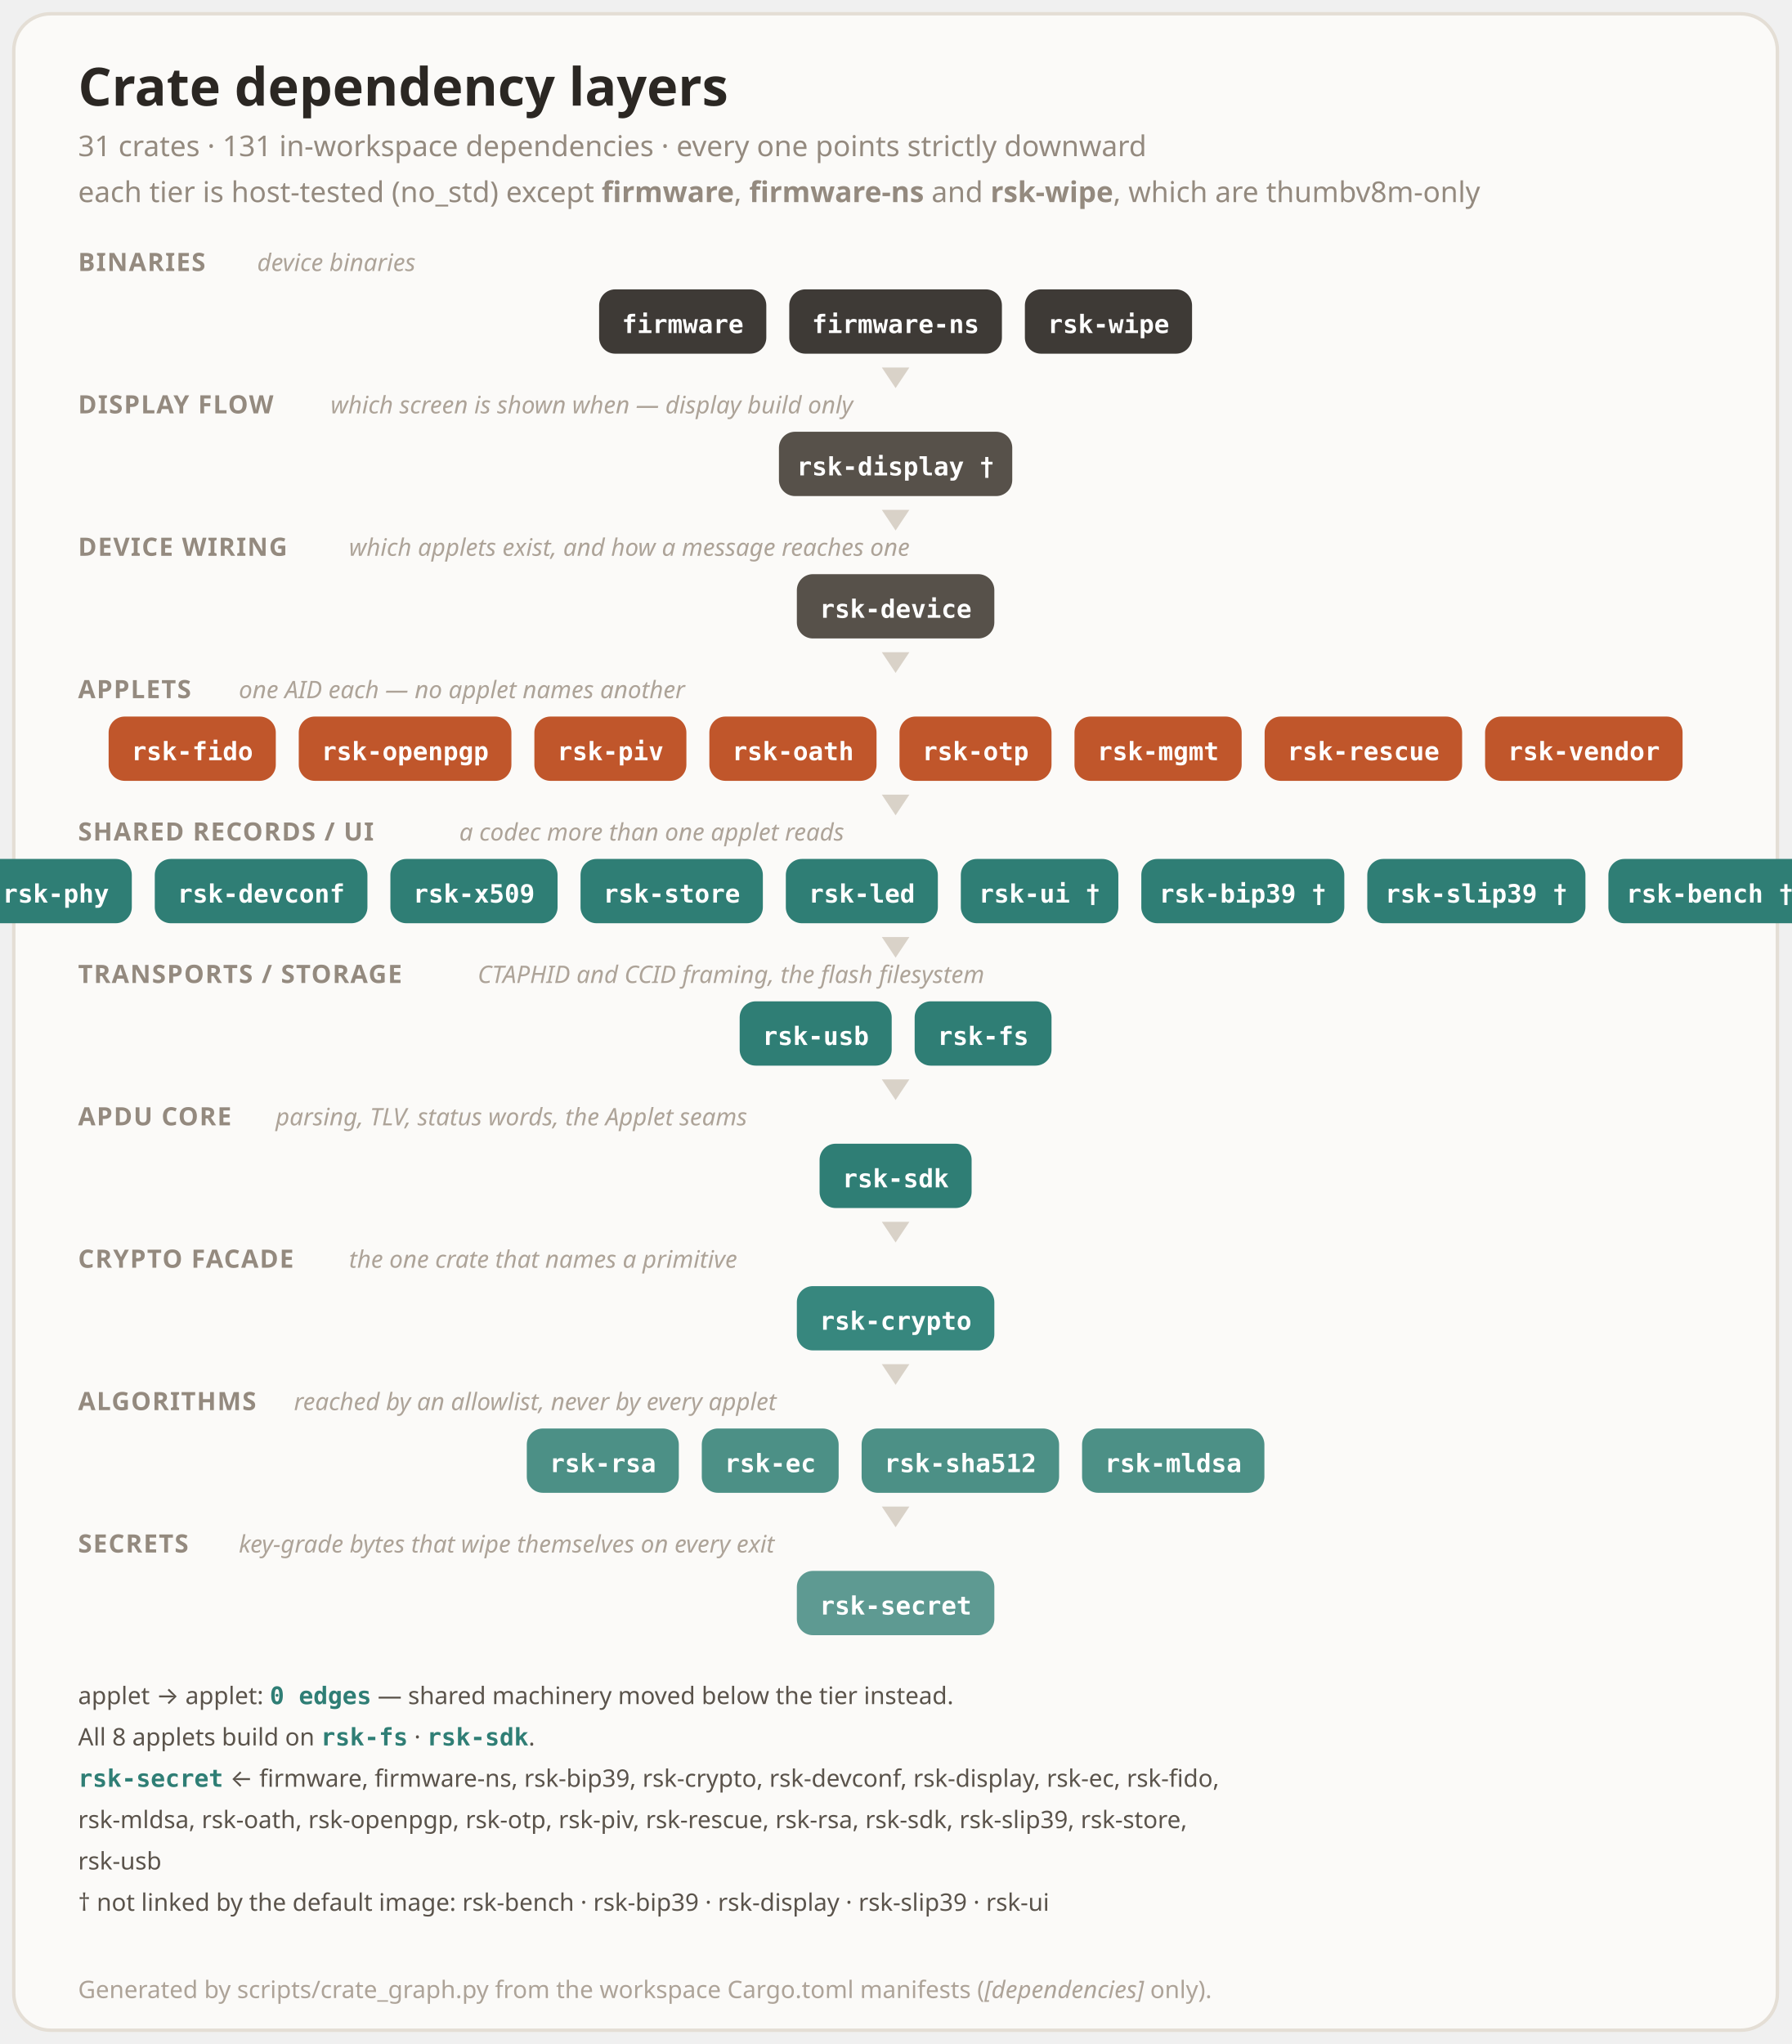
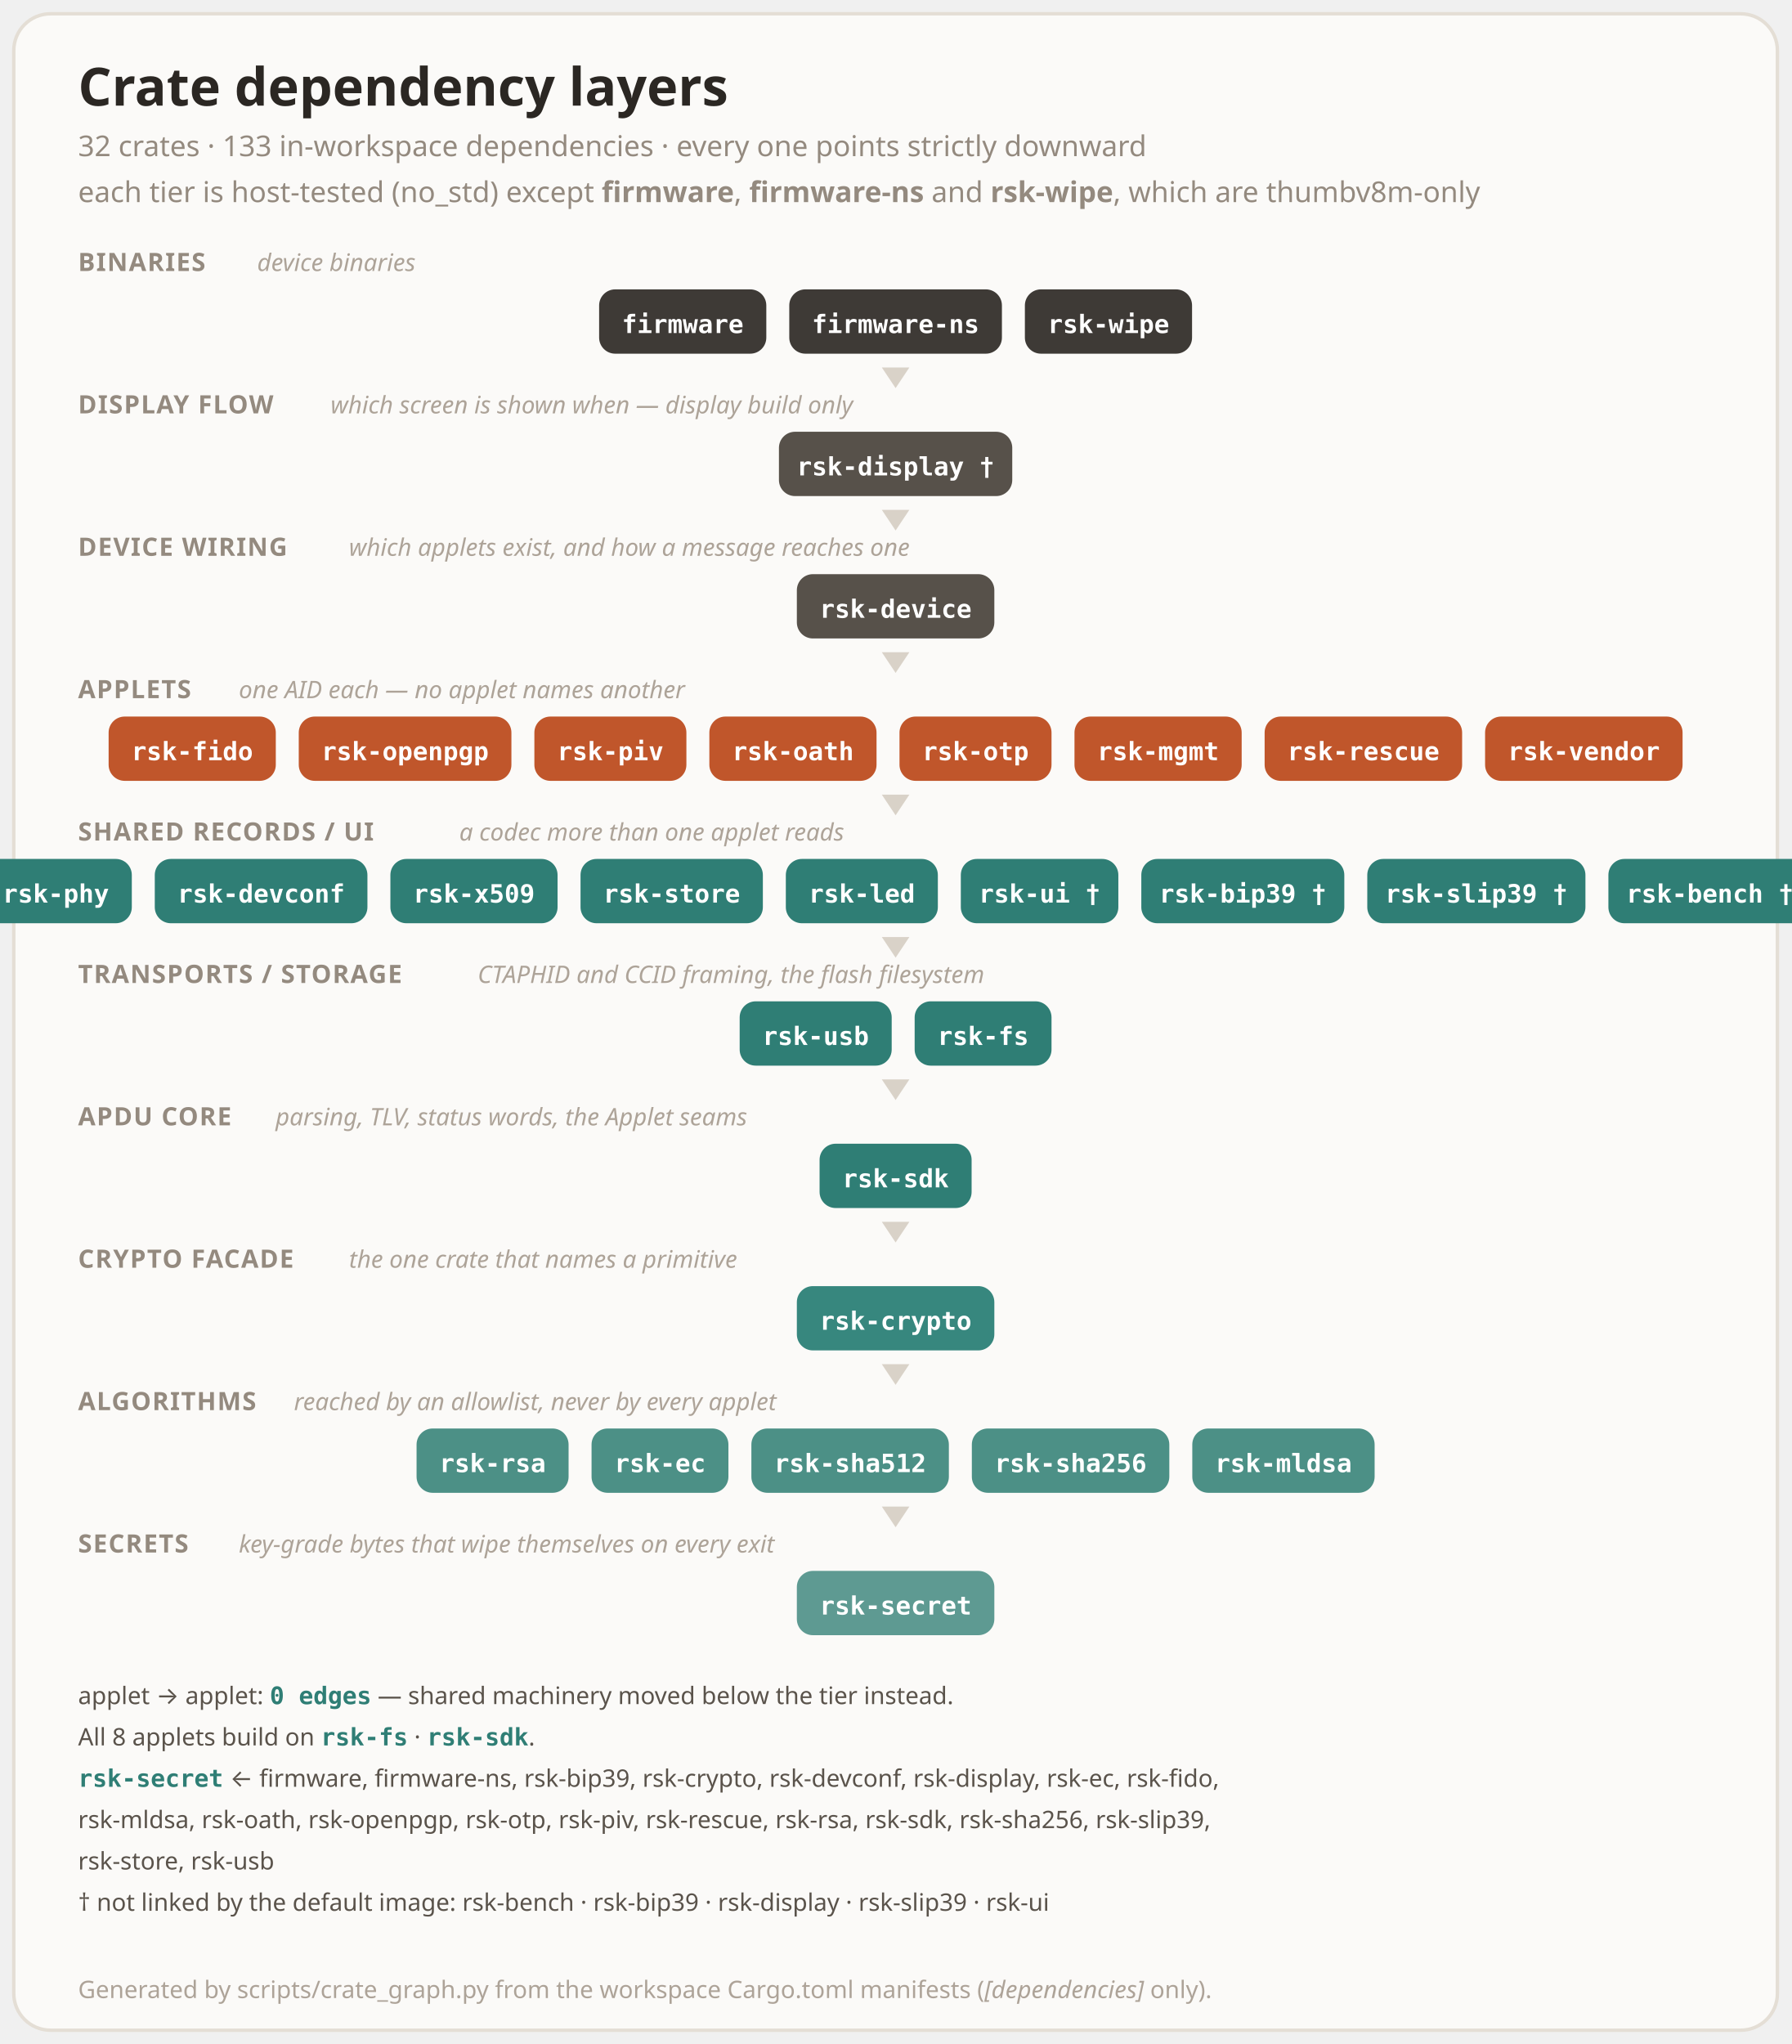
<svg xmlns="http://www.w3.org/2000/svg" viewBox="0 0 780 890" role="img" aria-labelledby="ttl dsc" font-family="'Segoe UI', system-ui, -apple-system, sans-serif">
  <defs>
    <style>
      .h1{font-size:23px;font-weight:700;fill:#2B2723}
      .sub{font-size:12.5px;fill:#948A7F}
      .sub2{font-size:10.5px;fill:#ADA398;font-style:italic}
      .tier{font-size:11px;font-weight:700;fill:#948A7F;letter-spacing:.5px}
      .node{font-size:11px;font-weight:700;fill:#fff;font-family:'SF Mono','Roboto Mono',ui-monospace,monospace}
      .note{font-size:10.5px;fill:#5A534B}
      .notek{font-family:'SF Mono','Roboto Mono',ui-monospace,monospace;font-weight:700;fill:#2F7E75}
      .arw{fill:#D9D2C8}
      .foot{font-size:10.5px;fill:#ADA398}
    </style>
  </defs>
  <rect x="6" y="6" width="768" height="878" rx="16" fill="#FBFAF8" stroke="#E4DED5" stroke-width="1.5" />
  <text class="h1" x="34" y="46">Crate dependency layers</text>
-   <text class="sub" x="34" y="68">31 crates · 131 in-workspace dependencies · every one points strictly downward</text>
+   <text class="sub" x="34" y="68">32 crates · 133 in-workspace dependencies · every one points strictly downward</text>
  <text class="sub" x="34" y="88">each tier is host-tested (no_std) except <tspan font-weight="700">firmware</tspan>, <tspan font-weight="700">firmware-ns</tspan> and <tspan font-weight="700">rsk-wipe</tspan>, which are thumbv8m-only</text>
  <text class="tier" x="34" y="118">BINARIES</text>
  <text class="sub2" x="112" y="118">device binaries</text>
  <rect x="260.9" y="126" width="72.8" height="28" rx="7" fill="#3E3A36" />
  <text class="node" x="297.3" y="145" text-anchor="middle">firmware</text>
  <rect x="343.7" y="126" width="92.6" height="28" rx="7" fill="#3E3A36" />
  <text class="node" x="390.0" y="145" text-anchor="middle">firmware-ns</text>
  <rect x="446.3" y="126" width="72.8" height="28" rx="7" fill="#3E3A36" />
  <text class="node" x="482.7" y="145" text-anchor="middle">rsk-wipe</text>
  <path class="arw" d="M390 160 l6 0 -6 9 -6 -9 z" />
  <text class="tier" x="34" y="180">DISPLAY FLOW</text>
  <text class="sub2" x="144" y="180">which screen is shown when — display build only</text>
  <rect x="339.2" y="188" width="101.6" height="28" rx="7" fill="#57514A" />
  <text class="node" x="390.0" y="207" text-anchor="middle">rsk-display †</text>
  <path class="arw" d="M390 222 l6 0 -6 9 -6 -9 z" />
  <text class="tier" x="34" y="242">DEVICE WIRING</text>
  <text class="sub2" x="152" y="242">which applets exist, and how a message reaches one</text>
  <rect x="347.0" y="250" width="86.0" height="28" rx="7" fill="#57514A" />
  <text class="node" x="390.0" y="269" text-anchor="middle">rsk-device</text>
  <path class="arw" d="M390 284 l6 0 -6 9 -6 -9 z" />
  <text class="tier" x="34" y="304">APPLETS</text>
  <text class="sub2" x="104" y="304">one AID each — no applet names another</text>
  <rect x="47.3" y="312" width="72.8" height="28" rx="7" fill="#C0562B" />
  <text class="node" x="83.7" y="331" text-anchor="middle">rsk-fido</text>
  <rect x="130.1" y="312" width="92.6" height="28" rx="7" fill="#C0562B" />
  <text class="node" x="176.4" y="331" text-anchor="middle">rsk-openpgp</text>
  <rect x="232.7" y="312" width="66.2" height="28" rx="7" fill="#C0562B" />
  <text class="node" x="265.8" y="331" text-anchor="middle">rsk-piv</text>
  <rect x="308.9" y="312" width="72.8" height="28" rx="7" fill="#C0562B" />
  <text class="node" x="345.3" y="331" text-anchor="middle">rsk-oath</text>
  <rect x="391.7" y="312" width="66.2" height="28" rx="7" fill="#C0562B" />
  <text class="node" x="424.8" y="331" text-anchor="middle">rsk-otp</text>
  <rect x="467.9" y="312" width="72.8" height="28" rx="7" fill="#C0562B" />
  <text class="node" x="504.3" y="331" text-anchor="middle">rsk-mgmt</text>
  <rect x="550.7" y="312" width="86.0" height="28" rx="7" fill="#C0562B" />
  <text class="node" x="593.7" y="331" text-anchor="middle">rsk-rescue</text>
  <rect x="646.7" y="312" width="86.0" height="28" rx="7" fill="#C0562B" />
  <text class="node" x="689.7" y="331" text-anchor="middle">rsk-vendor</text>
  <path class="arw" d="M390 346 l6 0 -6 9 -6 -9 z" />
  <text class="tier" x="34" y="366">SHARED RECORDS / UI</text>
  <text class="sub2" x="200" y="366">a codec more than one applet reads</text>
  <rect x="-8.8" y="374" width="66.2" height="28" rx="7" fill="#2F7E75" />
  <text class="node" x="24.3" y="393" text-anchor="middle">rsk-phy</text>
  <rect x="67.4" y="374" width="92.6" height="28" rx="7" fill="#2F7E75" />
  <text class="node" x="113.7" y="393" text-anchor="middle">rsk-devconf</text>
  <rect x="170.0" y="374" width="72.8" height="28" rx="7" fill="#2F7E75" />
  <text class="node" x="206.4" y="393" text-anchor="middle">rsk-x509</text>
  <rect x="252.8" y="374" width="79.4" height="28" rx="7" fill="#2F7E75" />
  <text class="node" x="292.5" y="393" text-anchor="middle">rsk-store</text>
  <rect x="342.2" y="374" width="66.2" height="28" rx="7" fill="#2F7E75" />
  <text class="node" x="375.3" y="393" text-anchor="middle">rsk-led</text>
  <rect x="418.4" y="374" width="68.6" height="28" rx="7" fill="#2F7E75" />
  <text class="node" x="452.7" y="393" text-anchor="middle">rsk-ui †</text>
  <rect x="497.0" y="374" width="88.4" height="28" rx="7" fill="#2F7E75" />
  <text class="node" x="541.2" y="393" text-anchor="middle">rsk-bip39 †</text>
  <rect x="595.4" y="374" width="95.0" height="28" rx="7" fill="#2F7E75" />
  <text class="node" x="642.9" y="393" text-anchor="middle">rsk-slip39 †</text>
  <rect x="700.4" y="374" width="88.4" height="28" rx="7" fill="#2F7E75" />
  <text class="node" x="744.6" y="393" text-anchor="middle">rsk-bench †</text>
  <path class="arw" d="M390 408 l6 0 -6 9 -6 -9 z" />
  <text class="tier" x="34" y="428">TRANSPORTS / STORAGE</text>
  <text class="sub2" x="208" y="428">CTAPHID and CCID framing, the flash filesystem</text>
  <rect x="322.1" y="436" width="66.2" height="28" rx="7" fill="#2F7E75" />
  <text class="node" x="355.2" y="455" text-anchor="middle">rsk-usb</text>
  <rect x="398.3" y="436" width="59.6" height="28" rx="7" fill="#2F7E75" />
  <text class="node" x="428.1" y="455" text-anchor="middle">rsk-fs</text>
  <path class="arw" d="M390 470 l6 0 -6 9 -6 -9 z" />
  <text class="tier" x="34" y="490">APDU CORE</text>
  <text class="sub2" x="120" y="490">parsing, TLV, status words, the Applet seams</text>
  <rect x="356.9" y="498" width="66.2" height="28" rx="7" fill="#2F7E75" />
  <text class="node" x="390.0" y="517" text-anchor="middle">rsk-sdk</text>
  <path class="arw" d="M390 532 l6 0 -6 9 -6 -9 z" />
  <text class="tier" x="34" y="552">CRYPTO FACADE</text>
  <text class="sub2" x="152" y="552">the one crate that names a primitive</text>
  <rect x="347.0" y="560" width="86.0" height="28" rx="7" fill="#37877E" />
  <text class="node" x="390.0" y="579" text-anchor="middle">rsk-crypto</text>
  <path class="arw" d="M390 594 l6 0 -6 9 -6 -9 z" />
  <text class="tier" x="34" y="614">ALGORITHMS</text>
  <text class="sub2" x="128" y="614">reached by an allowlist, never by every applet</text>
-   <rect x="229.4" y="622" width="66.2" height="28" rx="7" fill="#4C9086" />
-   <text class="node" x="262.5" y="641" text-anchor="middle">rsk-rsa</text>
-   <rect x="305.6" y="622" width="59.6" height="28" rx="7" fill="#4C9086" />
-   <text class="node" x="335.4" y="641" text-anchor="middle">rsk-ec</text>
-   <rect x="375.2" y="622" width="86.0" height="28" rx="7" fill="#4C9086" />
-   <text class="node" x="418.2" y="641" text-anchor="middle">rsk-sha512</text>
-   <rect x="471.2" y="622" width="79.4" height="28" rx="7" fill="#4C9086" />
-   <text class="node" x="510.9" y="641" text-anchor="middle">rsk-mldsa</text>
+   <rect x="181.4" y="622" width="66.2" height="28" rx="7" fill="#4C9086" />
+   <text class="node" x="214.5" y="641" text-anchor="middle">rsk-rsa</text>
+   <rect x="257.6" y="622" width="59.6" height="28" rx="7" fill="#4C9086" />
+   <text class="node" x="287.4" y="641" text-anchor="middle">rsk-ec</text>
+   <rect x="327.2" y="622" width="86.0" height="28" rx="7" fill="#4C9086" />
+   <text class="node" x="370.2" y="641" text-anchor="middle">rsk-sha512</text>
+   <rect x="423.2" y="622" width="86.0" height="28" rx="7" fill="#4C9086" />
+   <text class="node" x="466.2" y="641" text-anchor="middle">rsk-sha256</text>
+   <rect x="519.2" y="622" width="79.4" height="28" rx="7" fill="#4C9086" />
+   <text class="node" x="558.9" y="641" text-anchor="middle">rsk-mldsa</text>
  <path class="arw" d="M390 656 l6 0 -6 9 -6 -9 z" />
  <text class="tier" x="34" y="676">SECRETS</text>
  <text class="sub2" x="104" y="676">key-grade bytes that wipe themselves on every exit</text>
  <rect x="347.0" y="684" width="86.0" height="28" rx="7" fill="#5E9A92" />
  <text class="node" x="390.0" y="703" text-anchor="middle">rsk-secret</text>
  <text class="note" x="34" y="742">applet → applet: <tspan class="notek">0 edges</tspan> — shared machinery moved below the tier instead.</text>
  <text class="note" x="34" y="760">All 8 applets build on <tspan class="notek">rsk-fs</tspan> · <tspan class="notek">rsk-sdk</tspan>.</text>
  <text class="note" x="34" y="778">
    <tspan class="notek">rsk-secret</tspan> ← firmware, firmware-ns, rsk-bip39, rsk-crypto, rsk-devconf, rsk-display, rsk-ec, rsk-fido,</text>
-   <text class="note" x="34" y="796">  rsk-mldsa, rsk-oath, rsk-openpgp, rsk-otp, rsk-piv, rsk-rescue, rsk-rsa, rsk-sdk, rsk-slip39, rsk-store,</text>
-   <text class="note" x="34" y="814">  rsk-usb</text>
+   <text class="note" x="34" y="796">  rsk-mldsa, rsk-oath, rsk-openpgp, rsk-otp, rsk-piv, rsk-rescue, rsk-rsa, rsk-sdk, rsk-sha256, rsk-slip39,</text>
+   <text class="note" x="34" y="814">  rsk-store, rsk-usb</text>
  <text class="note" x="34" y="832">† not linked by the default image: rsk-bench · rsk-bip39 · rsk-display · rsk-slip39 · rsk-ui</text>
  <text class="foot" x="34" y="870">Generated by scripts/crate_graph.py from the workspace Cargo.toml manifests (<tspan font-style="italic">[dependencies]</tspan> only).</text>
</svg>
